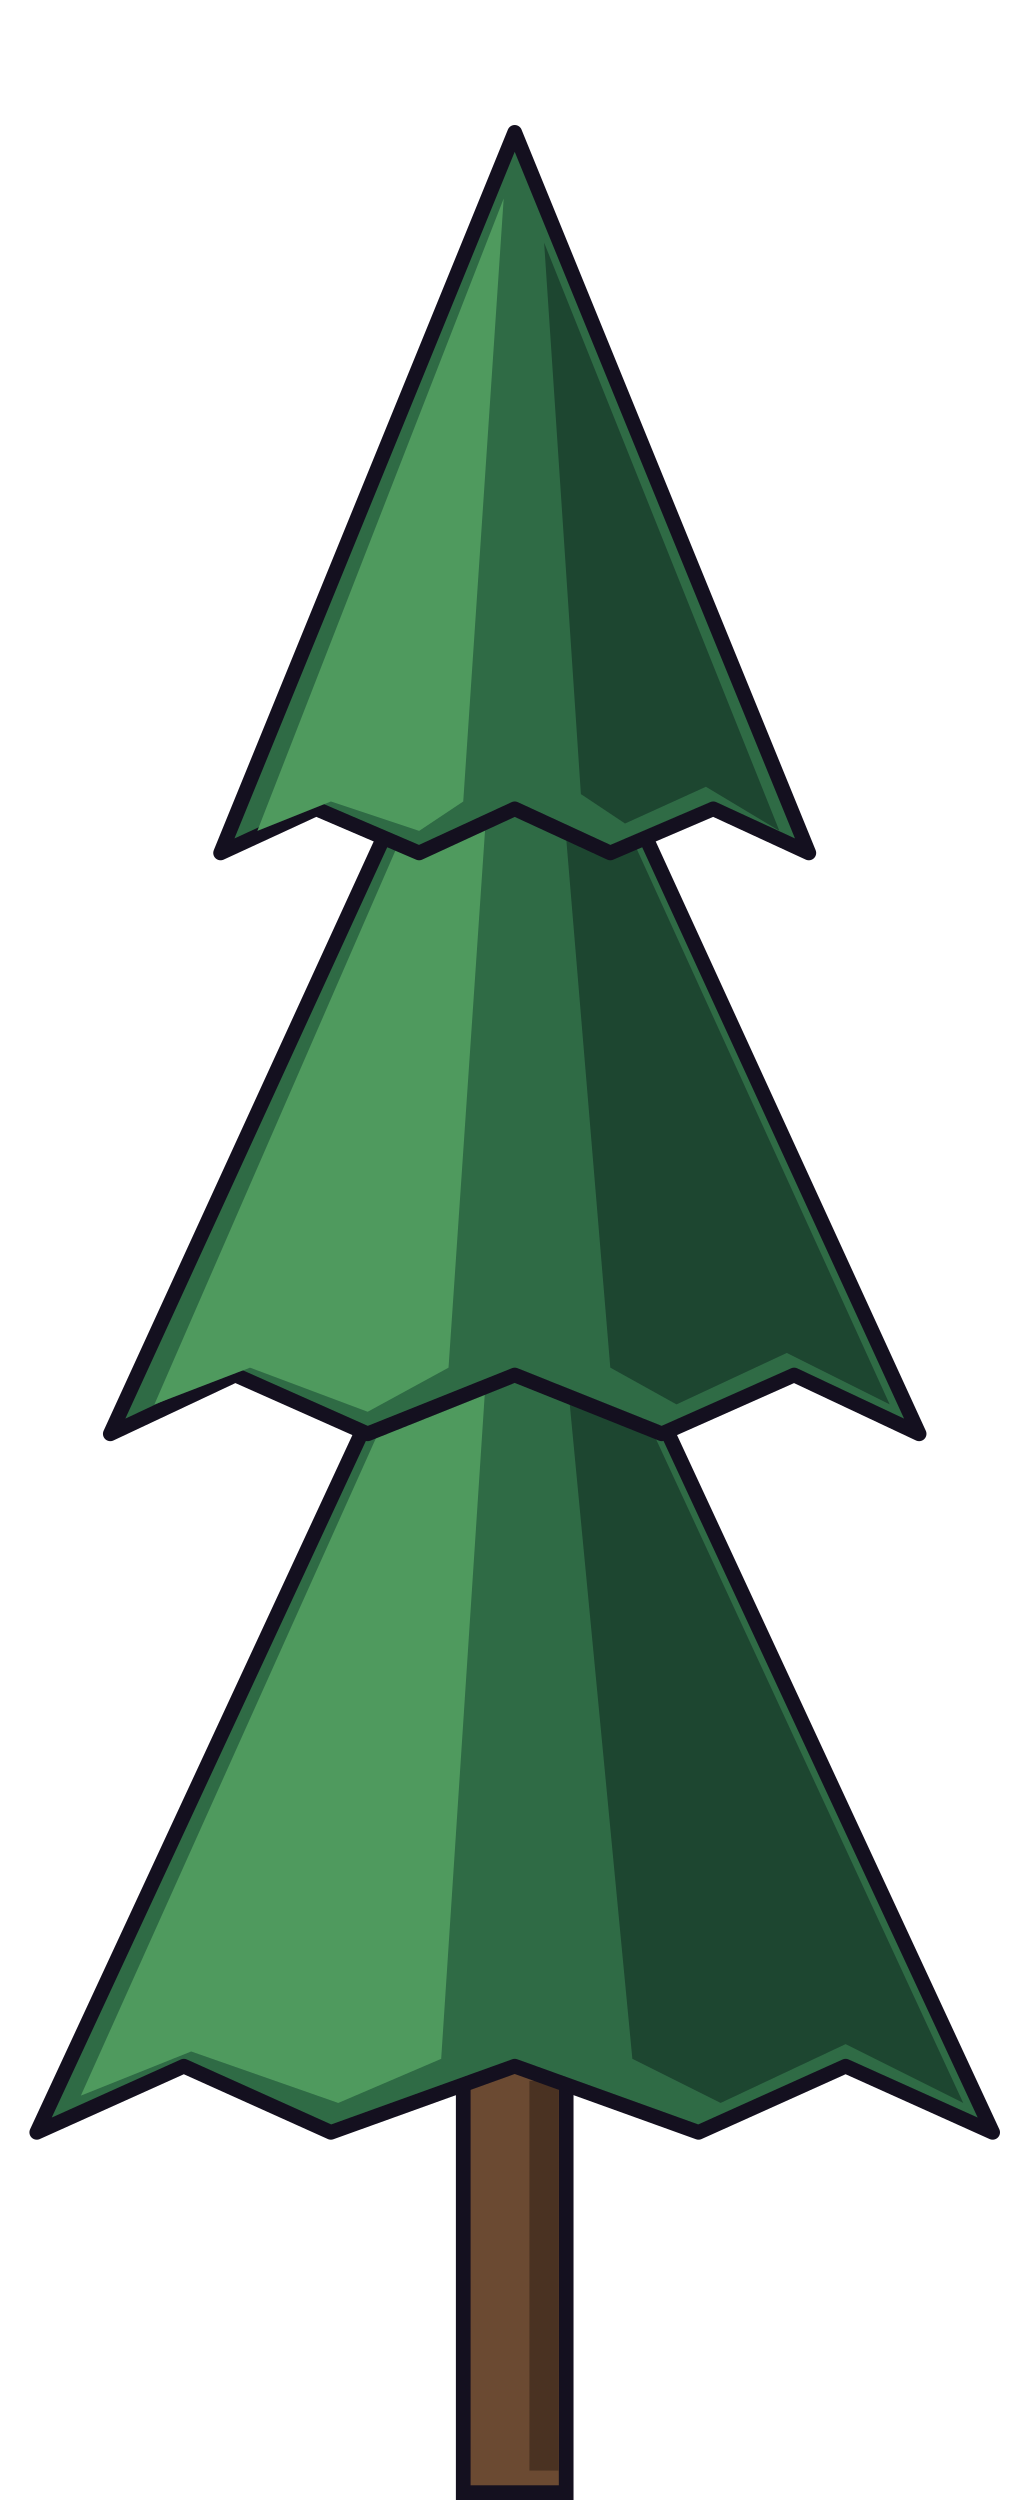
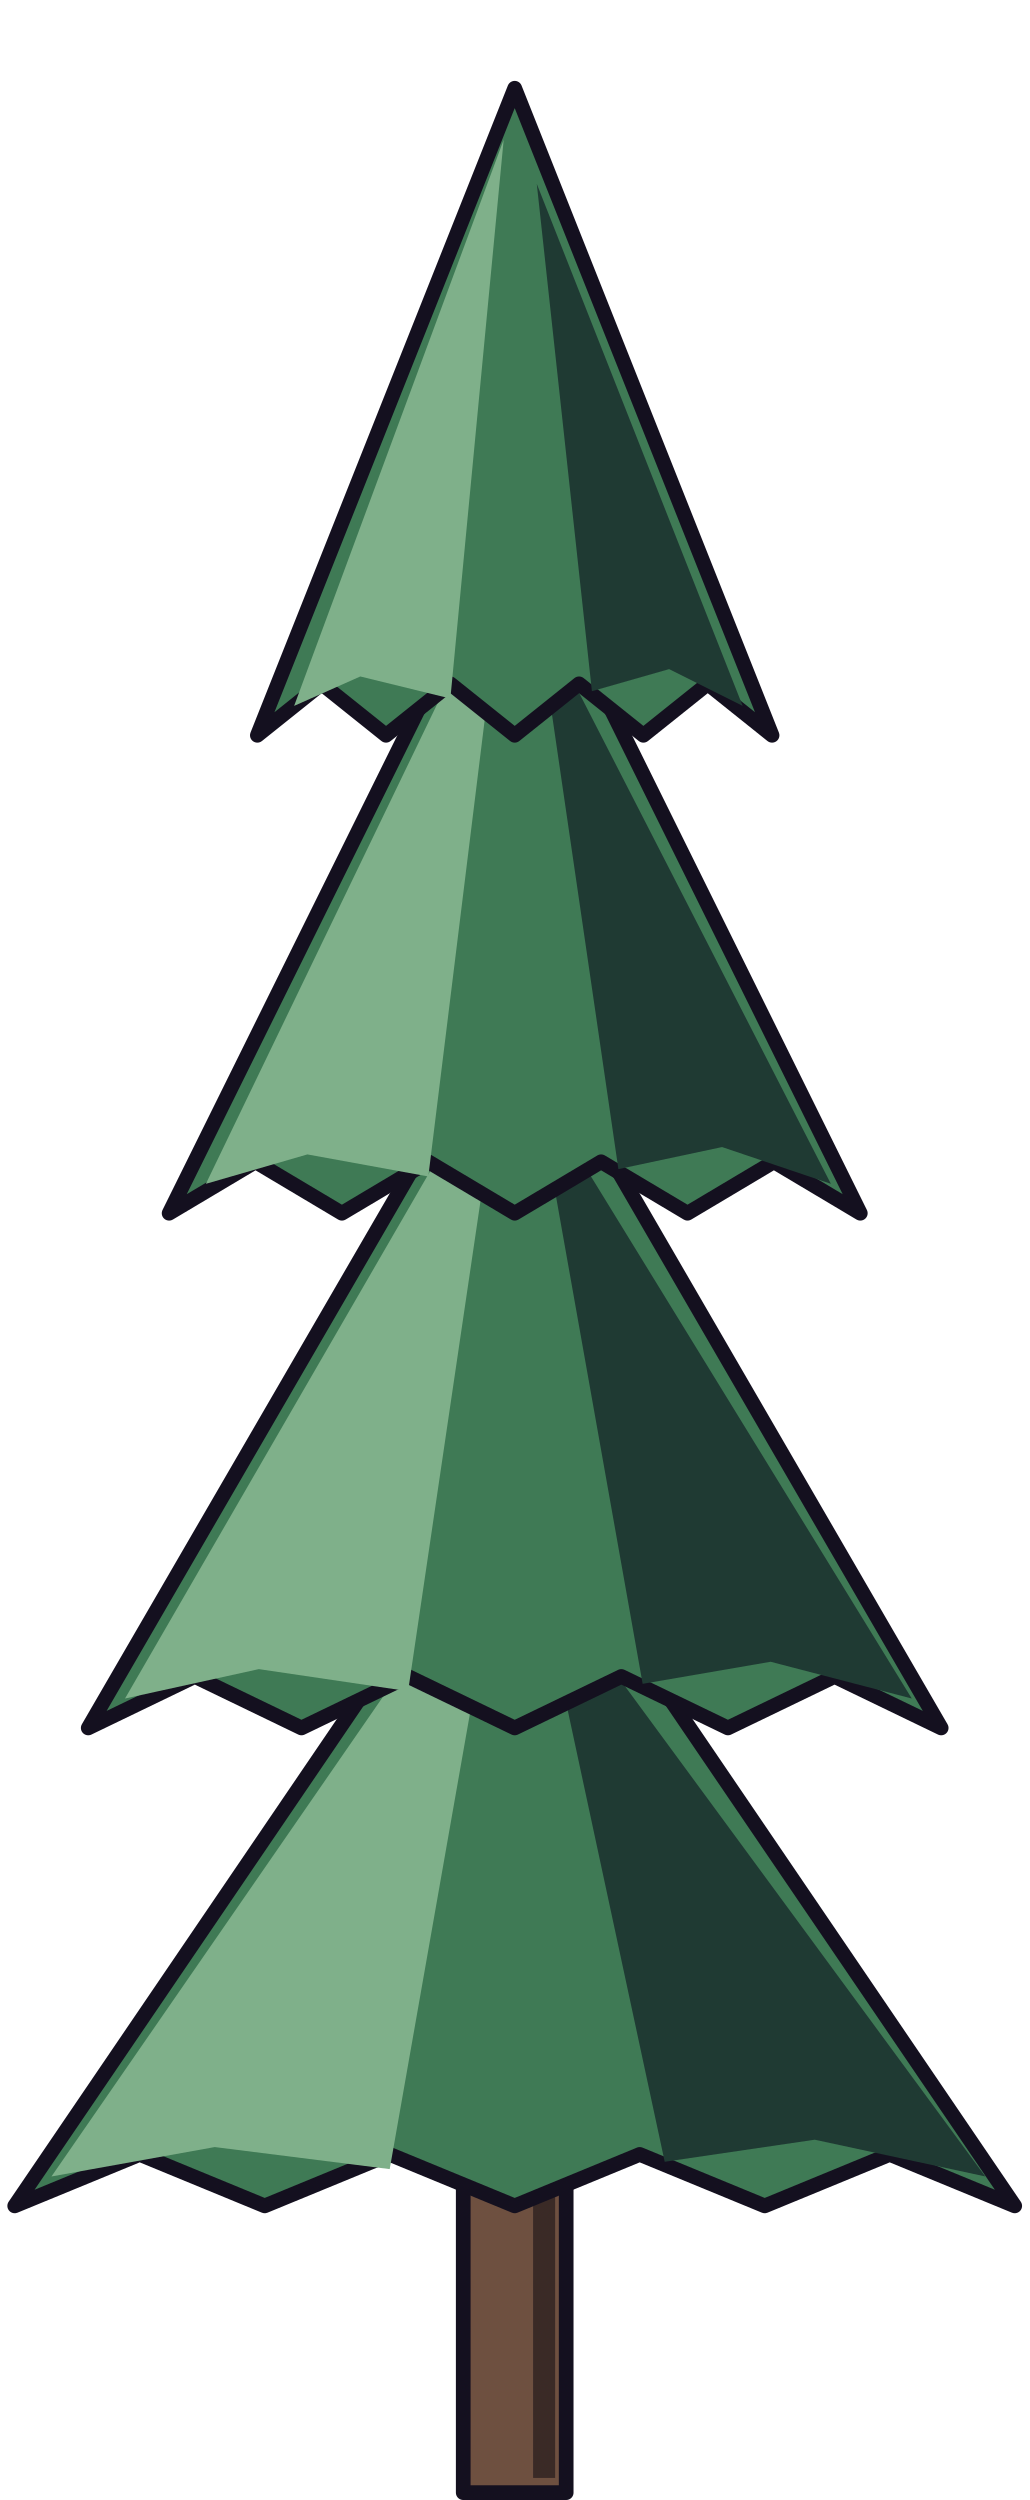
<svg xmlns="http://www.w3.org/2000/svg" width="280" height="680" viewBox="0 0 280 680">
-   <rect x="126" y="560" width="28" height="118" fill="#6B4A32" stroke="#14101F" stroke-width="4" />
-   <rect x="144" y="566" width="8" height="106" fill="#4A3222" />
-   <polygon points="140,300 270,580 230,562 190,580 140,562 90,580 50,562 10,580" fill="#2F6B45" stroke="#14101F" stroke-width="4" stroke-linejoin="round" />
-   <polygon points="136,316 22,570 52,558 92,572 120,560" fill="#4F9A5E" />
-   <polygon points="150,330 262,572 230,556 196,572 172,560" fill="#1D4630" />
-   <polygon points="140,150 250,390 216,374 180,390 140,374 100,390 64,374 30,390" fill="#2F6B45" stroke="#14101F" stroke-width="4" stroke-linejoin="round" />
-   <polygon points="136,166 42,382 68,372 100,384 122,372" fill="#4F9A5E" />
-   <polygon points="150,180 242,382 214,368 184,382 166,372" fill="#1D4630" />
-   <polygon points="140,36 220,232 194,220 166,232 140,220 114,232 86,220 60,232" fill="#2F6B45" stroke="#14101F" stroke-width="4" stroke-linejoin="round" />
-   <polygon points="137,54 70,226 90,218 114,226 126,218" fill="#4F9A5E" />
-   <polygon points="148,66 212,226 192,214 170,224 158,216" fill="#1D4630" />
+   <rect x="126" y="590" width="28" height="88" fill="#6E5040" stroke="#14101F" stroke-width="4" stroke-linejoin="round" />
+   <rect x="145" y="594" width="6" height="80" fill="#3A2A26" />
+   <polygon points="140,400 276,600 242,586 208,600 174,586 140,600 106,586 72,600 38,586 4,600" fill="#3F7A55" stroke="#14101F" stroke-width="4" stroke-linejoin="round" />
+   <polygon points="137,414 14,592 58.4,584 106,590" fill="#7FB08A" />
+   <polygon points="146,426 268,592 221.6,582 180.8,588" fill="#1F3A33" />
+   <polygon points="140,270 256,470 227,456 198,470 169,456 140,470 111,456 82,470 53,456 24,470" fill="#3F7A55" stroke="#14101F" stroke-width="4" stroke-linejoin="round" />
+   <polygon points="137,284 34,462 70.4,454 111,460" fill="#7FB08A" />
+   <polygon points="146,296 248,462 209.6,452 174.8,458" fill="#1F3A33" />
+   <polygon points="140,140 234,330 210.5,316 187,330 163.5,316 140,330 116.5,316 93,330 69.5,316 46,330" fill="#3F7A55" stroke="#14101F" stroke-width="4" stroke-linejoin="round" />
+   <polygon points="137,154 56,322 83.6,314 116.5,320" fill="#7FB08A" />
+   <polygon points="146,166 226,322 196.4,312 168.2,318" fill="#1F3A33" />
+   <polygon points="140,24 210,200 192.5,186 175,200 157.5,186 140,200 122.5,186 105,200 87.5,186 70,200" fill="#3F7A55" stroke="#14101F" stroke-width="4" stroke-linejoin="round" />
+   <polygon points="137,38 80,192 98,184 122.5,190" fill="#7FB08A" />
+   <polygon points="146,50 202,192 182,182 161,188" fill="#1F3A33" />
</svg>
